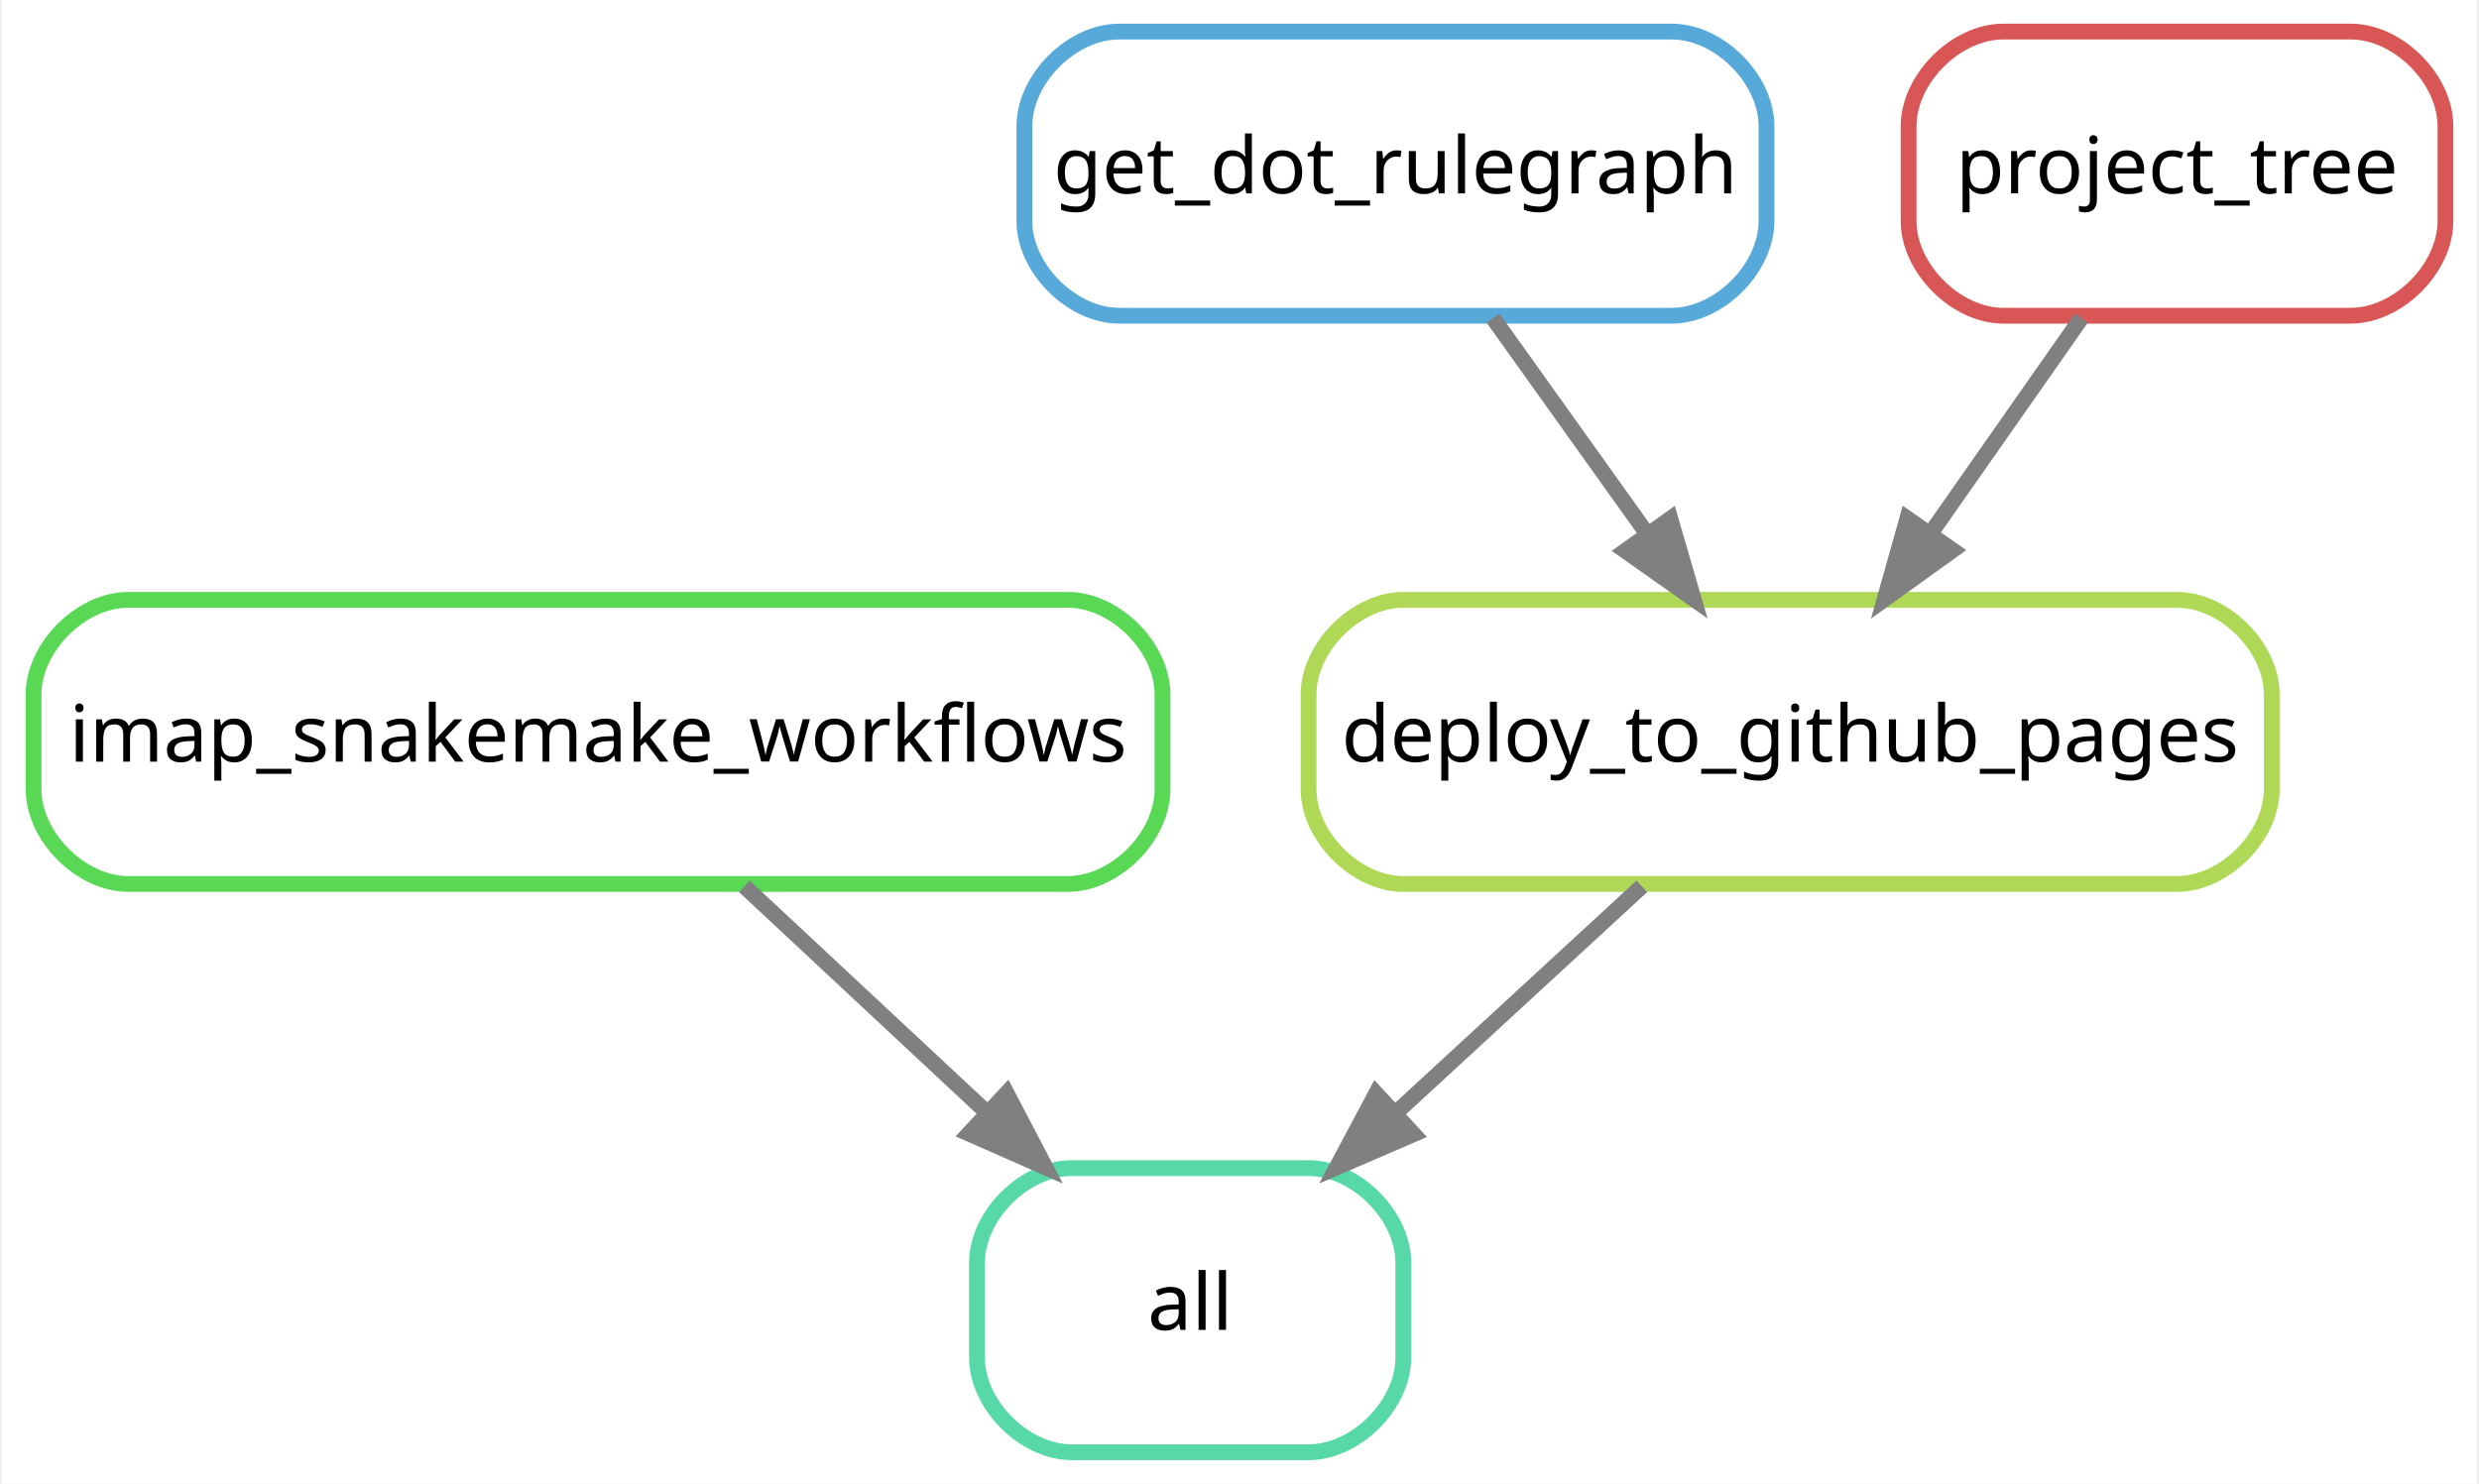
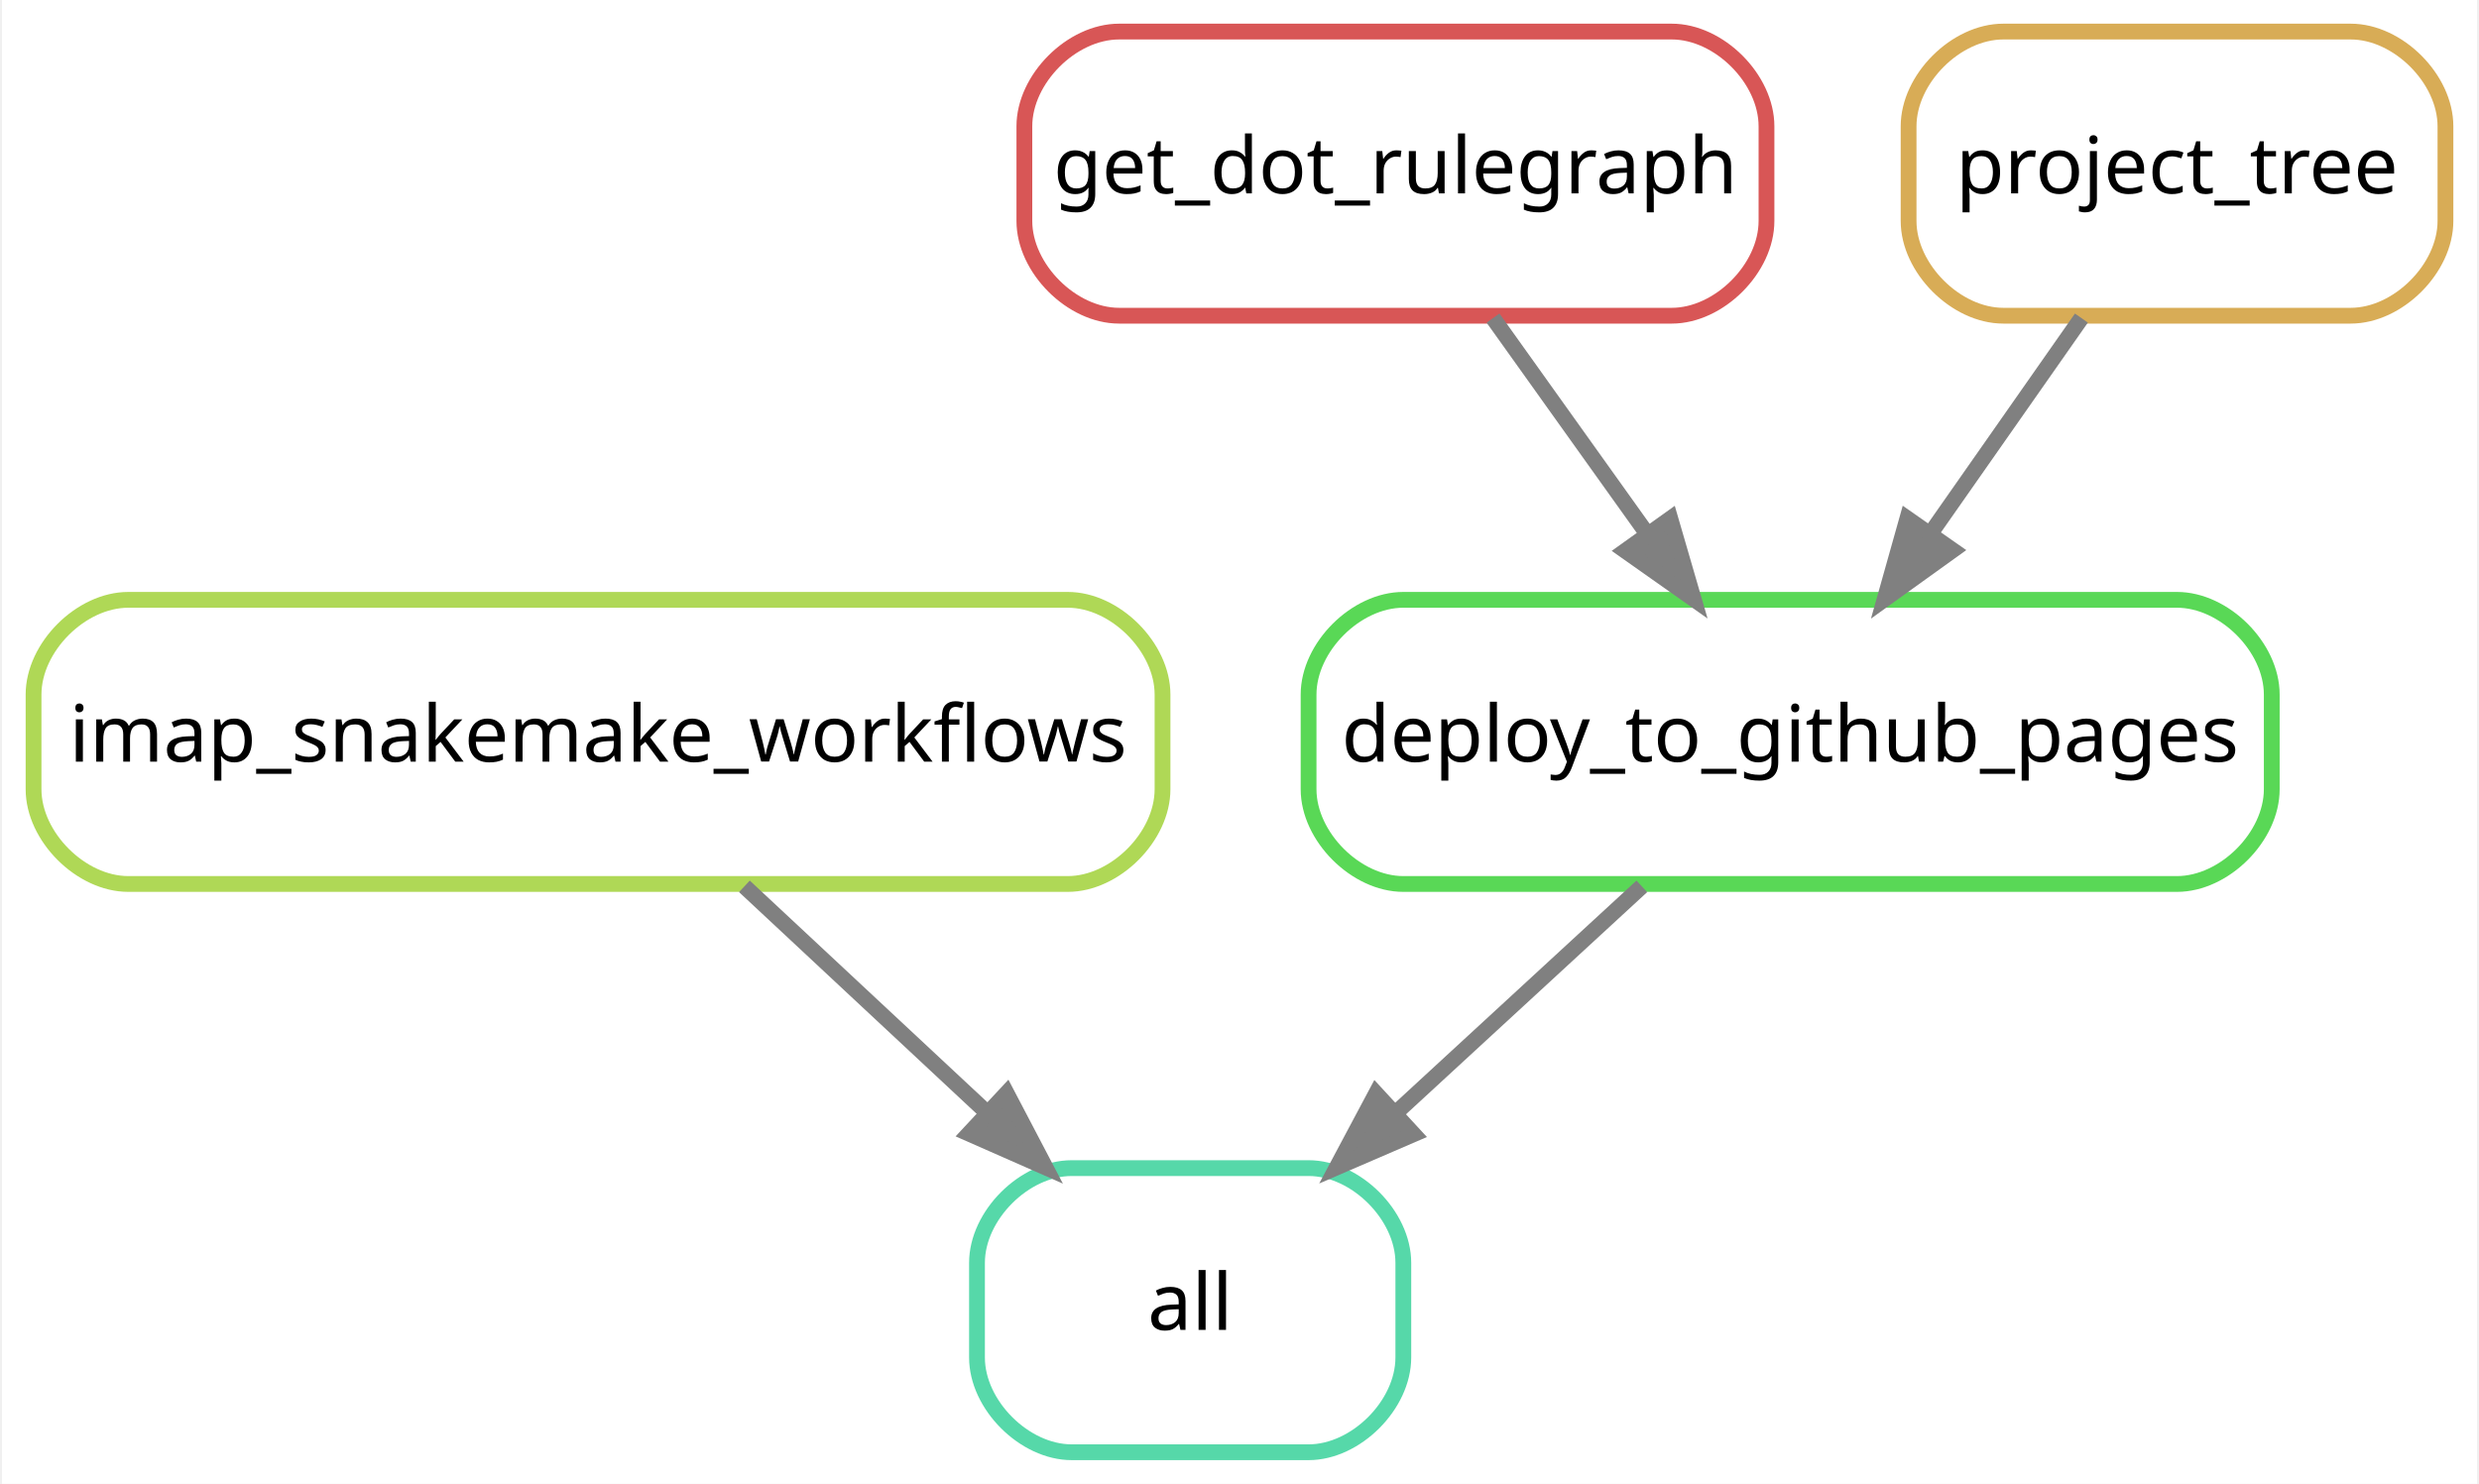
<svg xmlns="http://www.w3.org/2000/svg" width="314pt" height="188pt" viewBox="0.00 0.00 313.50 188.00">
  <g id="graph0" class="graph" transform="scale(1 1) rotate(0) translate(4 184)">
    <polygon fill="white" stroke="none" points="-4,4 -4,-184 309.5,-184 309.5,4 -4,4" />
    <g id="node1" class="node">
      <path fill="none" stroke="#56d8a9" stroke-width="2" d="M161.5,-36C161.5,-36 131.5,-36 131.5,-36 125.5,-36 119.5,-30 119.5,-24 119.5,-24 119.5,-12 119.5,-12 119.5,-6 125.5,0 131.5,0 131.5,0 161.5,0 161.5,0 167.5,0 173.5,-6 173.5,-12 173.5,-12 173.5,-24 173.5,-24 173.5,-30 167.5,-36 161.5,-36" />
      <text text-anchor="middle" x="146.5" y="-15.5" font-family="sans" font-size="10.00">all</text>
    </g>
    <g id="node2" class="node">
-       <path fill="none" stroke="#59d856" stroke-width="2" d="M131,-108C131,-108 12,-108 12,-108 6,-108 0,-102 0,-96 0,-96 0,-84 0,-84 0,-78 6,-72 12,-72 12,-72 131,-72 131,-72 137,-72 143,-78 143,-84 143,-84 143,-96 143,-96 143,-102 137,-108 131,-108" />
+       <path fill="none" stroke="#afd856" stroke-width="2" d="M131,-108C131,-108 12,-108 12,-108 6,-108 0,-102 0,-96 0,-96 0,-84 0,-84 0,-78 6,-72 12,-72 12,-72 131,-72 131,-72 137,-72 143,-78 143,-84 143,-84 143,-96 143,-96 143,-102 137,-108 131,-108" />
      <text text-anchor="middle" x="71.5" y="-87.5" font-family="sans" font-size="10.00">imap_snakemake_workflows</text>
    </g>
-     <g id="edge1" class="edge">
+     <g id="edge2" class="edge">
      <path fill="none" stroke="grey" stroke-width="2" d="M90.04,-71.7C99.3,-63.05 110.66,-52.45 120.76,-43.03" />
      <polygon fill="grey" stroke="grey" stroke-width="2" points="123.25,-45.49 128.17,-36.1 118.48,-40.37 123.25,-45.49" />
    </g>
    <g id="node3" class="node">
-       <path fill="none" stroke="#afd856" stroke-width="2" d="M271.5,-108C271.5,-108 173.5,-108 173.5,-108 167.5,-108 161.5,-102 161.5,-96 161.5,-96 161.5,-84 161.5,-84 161.5,-78 167.5,-72 173.5,-72 173.5,-72 271.5,-72 271.5,-72 277.5,-72 283.5,-78 283.5,-84 283.5,-84 283.5,-96 283.5,-96 283.5,-102 277.5,-108 271.5,-108" />
+       <path fill="none" stroke="#59d856" stroke-width="2" d="M271.5,-108C271.5,-108 173.5,-108 173.5,-108 167.5,-108 161.5,-102 161.5,-96 161.5,-96 161.5,-84 161.5,-84 161.5,-78 167.5,-72 173.5,-72 173.5,-72 271.5,-72 271.5,-72 277.5,-72 283.5,-78 283.5,-84 283.5,-84 283.5,-96 283.5,-96 283.5,-102 277.5,-108 271.5,-108" />
      <text text-anchor="middle" x="222.5" y="-87.5" font-family="sans" font-size="10.00">deploy_to_github_pages</text>
    </g>
-     <g id="edge2" class="edge">
+     <g id="edge1" class="edge">
      <path fill="none" stroke="grey" stroke-width="2" d="M203.71,-71.7C194.33,-63.05 182.82,-52.45 172.59,-43.03" />
      <polygon fill="grey" stroke="grey" stroke-width="2" points="174.8,-40.3 165.07,-36.1 170.05,-45.45 174.8,-40.3" />
    </g>
    <g id="node4" class="node">
-       <path fill="none" stroke="#56a9d8" stroke-width="2" d="M207.5,-180C207.5,-180 137.5,-180 137.5,-180 131.5,-180 125.5,-174 125.5,-168 125.5,-168 125.5,-156 125.5,-156 125.5,-150 131.5,-144 137.5,-144 137.5,-144 207.5,-144 207.5,-144 213.5,-144 219.5,-150 219.5,-156 219.5,-156 219.5,-168 219.5,-168 219.5,-174 213.5,-180 207.5,-180" />
+       <path fill="none" stroke="#d85656" stroke-width="2" d="M207.5,-180C207.5,-180 137.5,-180 137.5,-180 131.5,-180 125.5,-174 125.5,-168 125.5,-168 125.5,-156 125.5,-156 125.5,-150 131.5,-144 137.5,-144 137.5,-144 207.5,-144 207.5,-144 213.5,-144 219.5,-150 219.5,-156 219.5,-156 219.5,-168 219.5,-168 219.5,-174 213.5,-180 207.5,-180" />
      <text text-anchor="middle" x="172.5" y="-159.5" font-family="sans" font-size="10.00">get_dot_rulegraph</text>
    </g>
    <g id="edge3" class="edge">
      <path fill="none" stroke="grey" stroke-width="2" d="M184.86,-143.7C190.73,-135.47 197.87,-125.48 204.34,-116.42" />
      <polygon fill="grey" stroke="grey" stroke-width="2" points="207.32,-118.28 210.28,-108.1 201.62,-114.21 207.32,-118.28" />
    </g>
    <g id="node5" class="node">
-       <path fill="none" stroke="#d85656" stroke-width="2" d="M293.5,-180C293.5,-180 249.5,-180 249.5,-180 243.5,-180 237.5,-174 237.5,-168 237.5,-168 237.5,-156 237.5,-156 237.5,-150 243.5,-144 249.5,-144 249.5,-144 293.5,-144 293.5,-144 299.5,-144 305.5,-150 305.5,-156 305.5,-156 305.5,-168 305.5,-168 305.5,-174 299.5,-180 293.5,-180" />
+       <path fill="none" stroke="#d8ac56" stroke-width="2" d="M293.5,-180C293.5,-180 249.5,-180 249.5,-180 243.5,-180 237.5,-174 237.5,-168 237.5,-168 237.5,-156 237.5,-156 237.5,-150 243.5,-144 249.5,-144 249.5,-144 293.5,-144 293.5,-144 299.5,-144 305.5,-150 305.5,-156 305.5,-156 305.5,-168 305.5,-168 305.5,-174 299.5,-180 293.5,-180" />
      <text text-anchor="middle" x="271.5" y="-159.5" font-family="sans" font-size="10.00">project_tree</text>
    </g>
    <g id="edge4" class="edge">
      <path fill="none" stroke="grey" stroke-width="2" d="M259.39,-143.7C253.63,-135.47 246.64,-125.48 240.29,-116.42" />
      <polygon fill="grey" stroke="grey" stroke-width="2" points="243.08,-114.29 234.47,-108.1 237.34,-118.3 243.08,-114.29" />
    </g>
  </g>
</svg>
